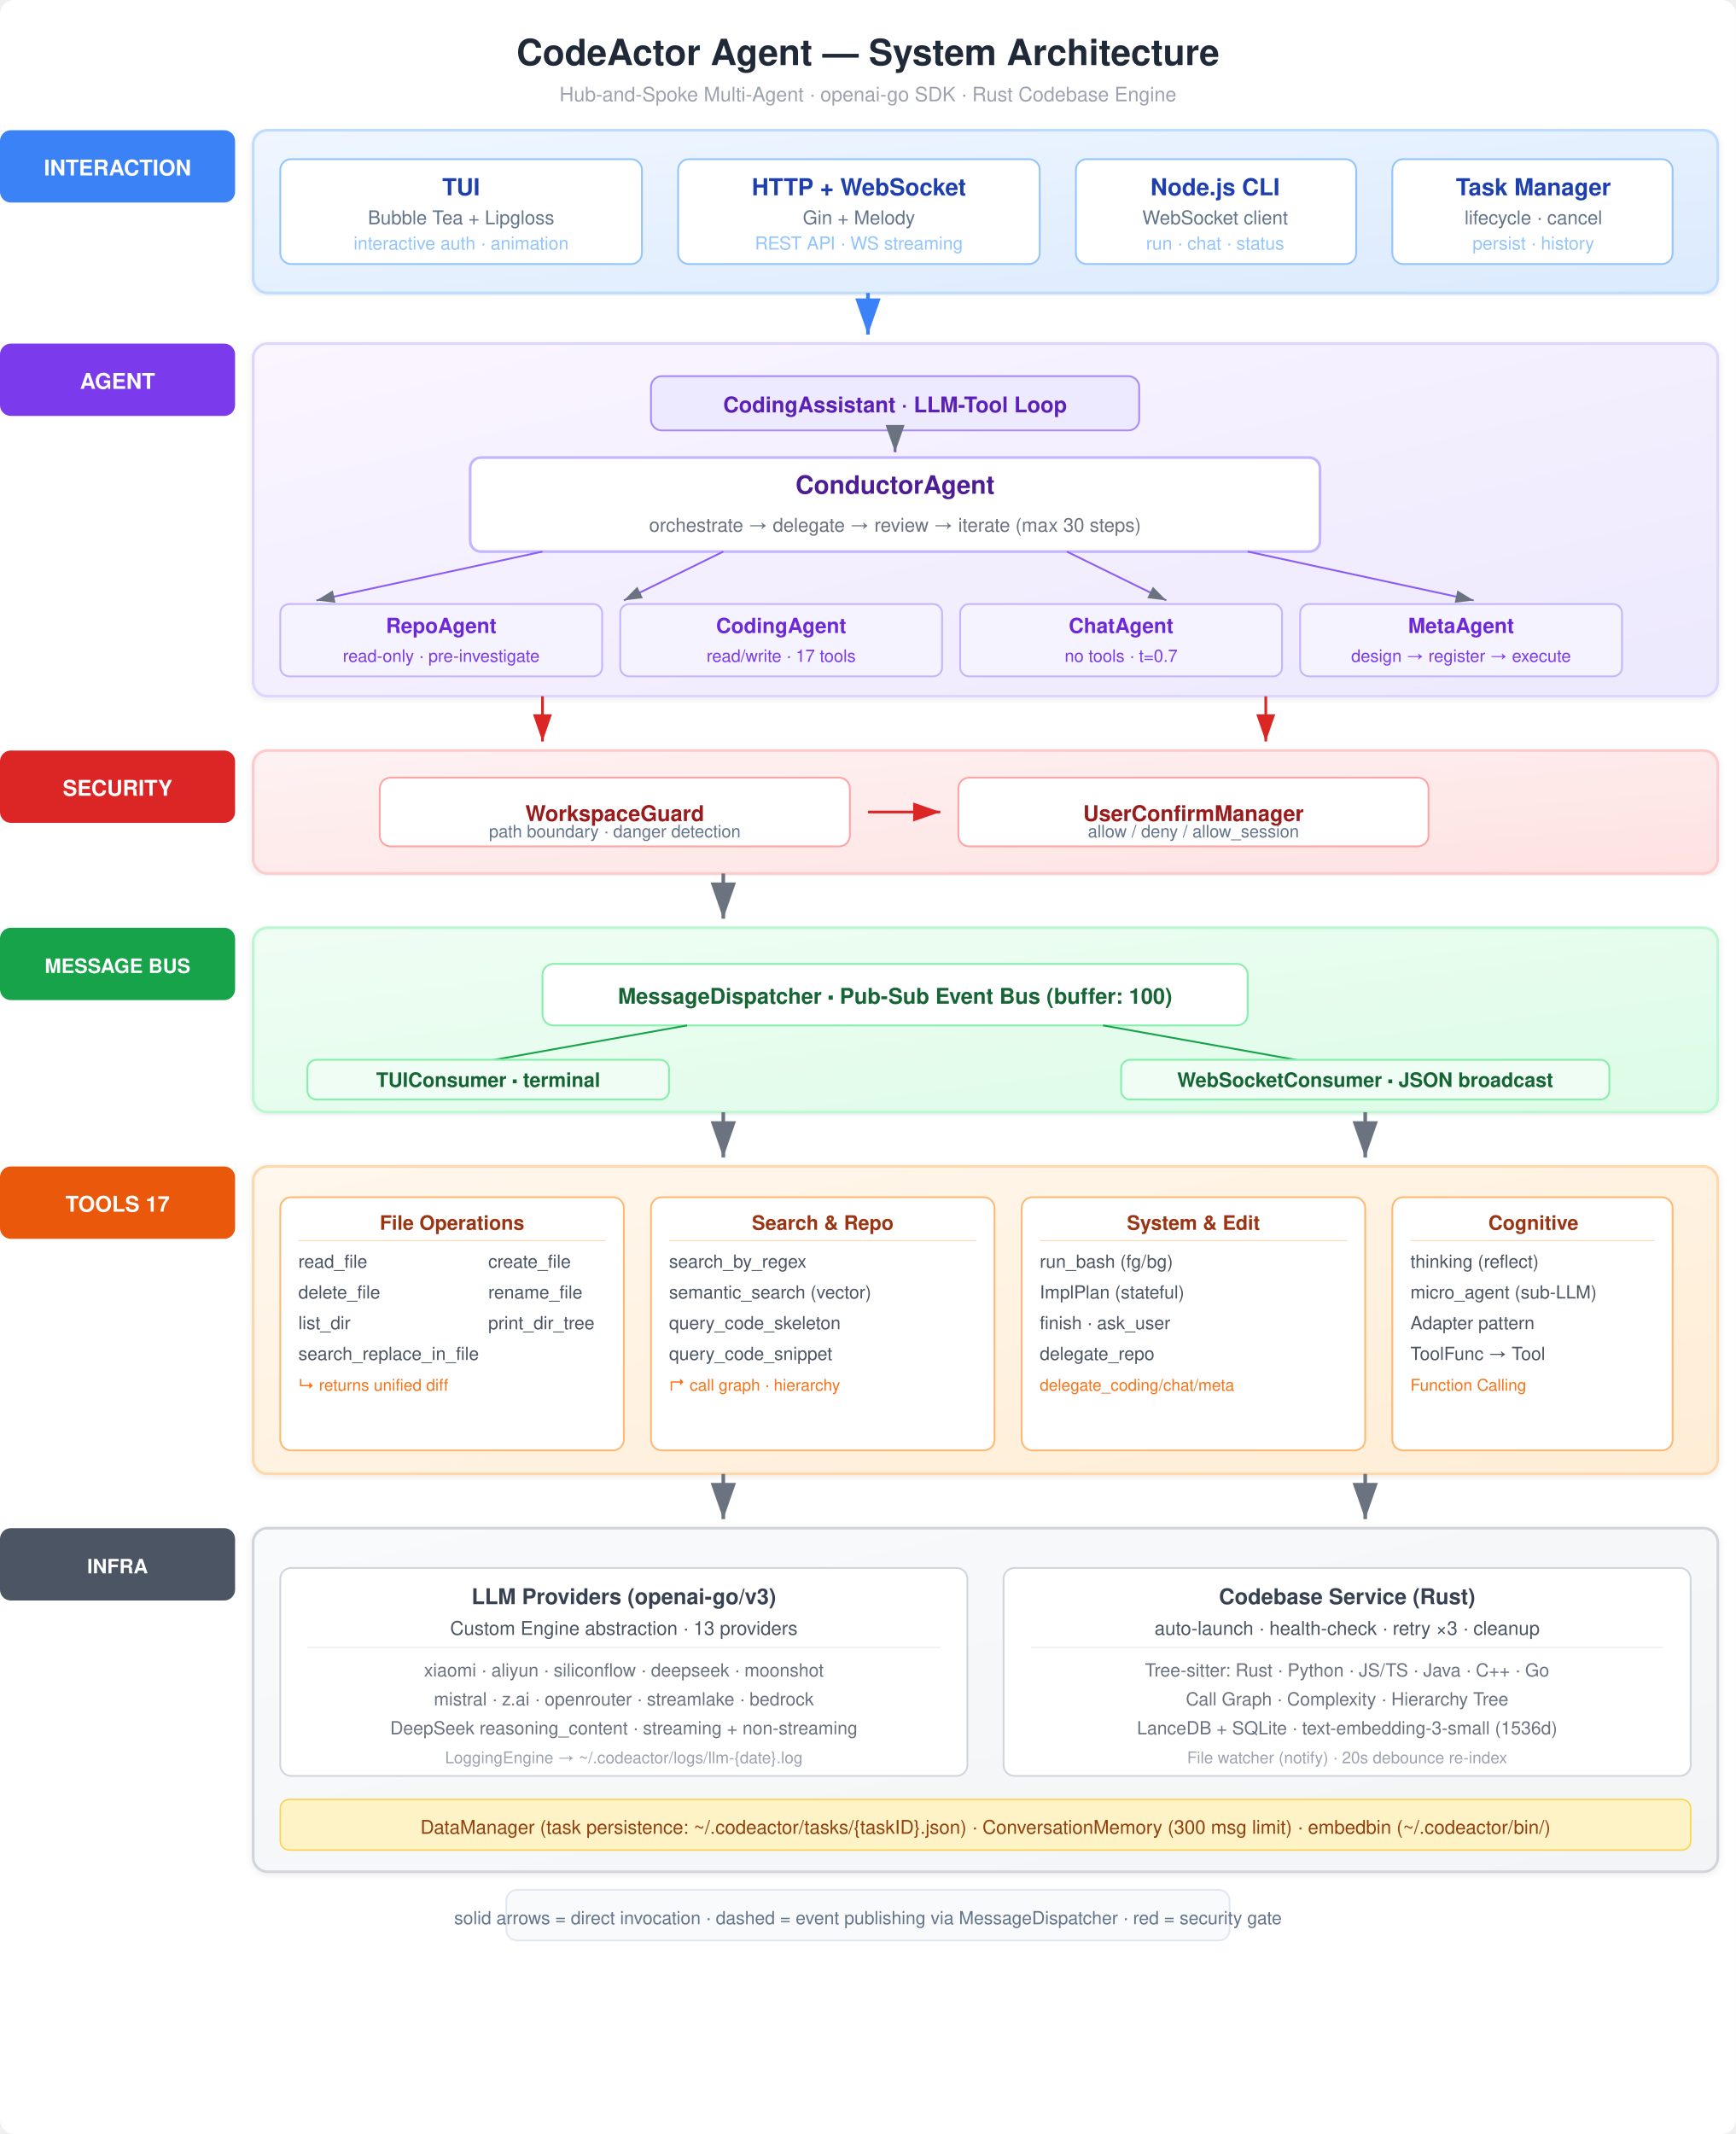
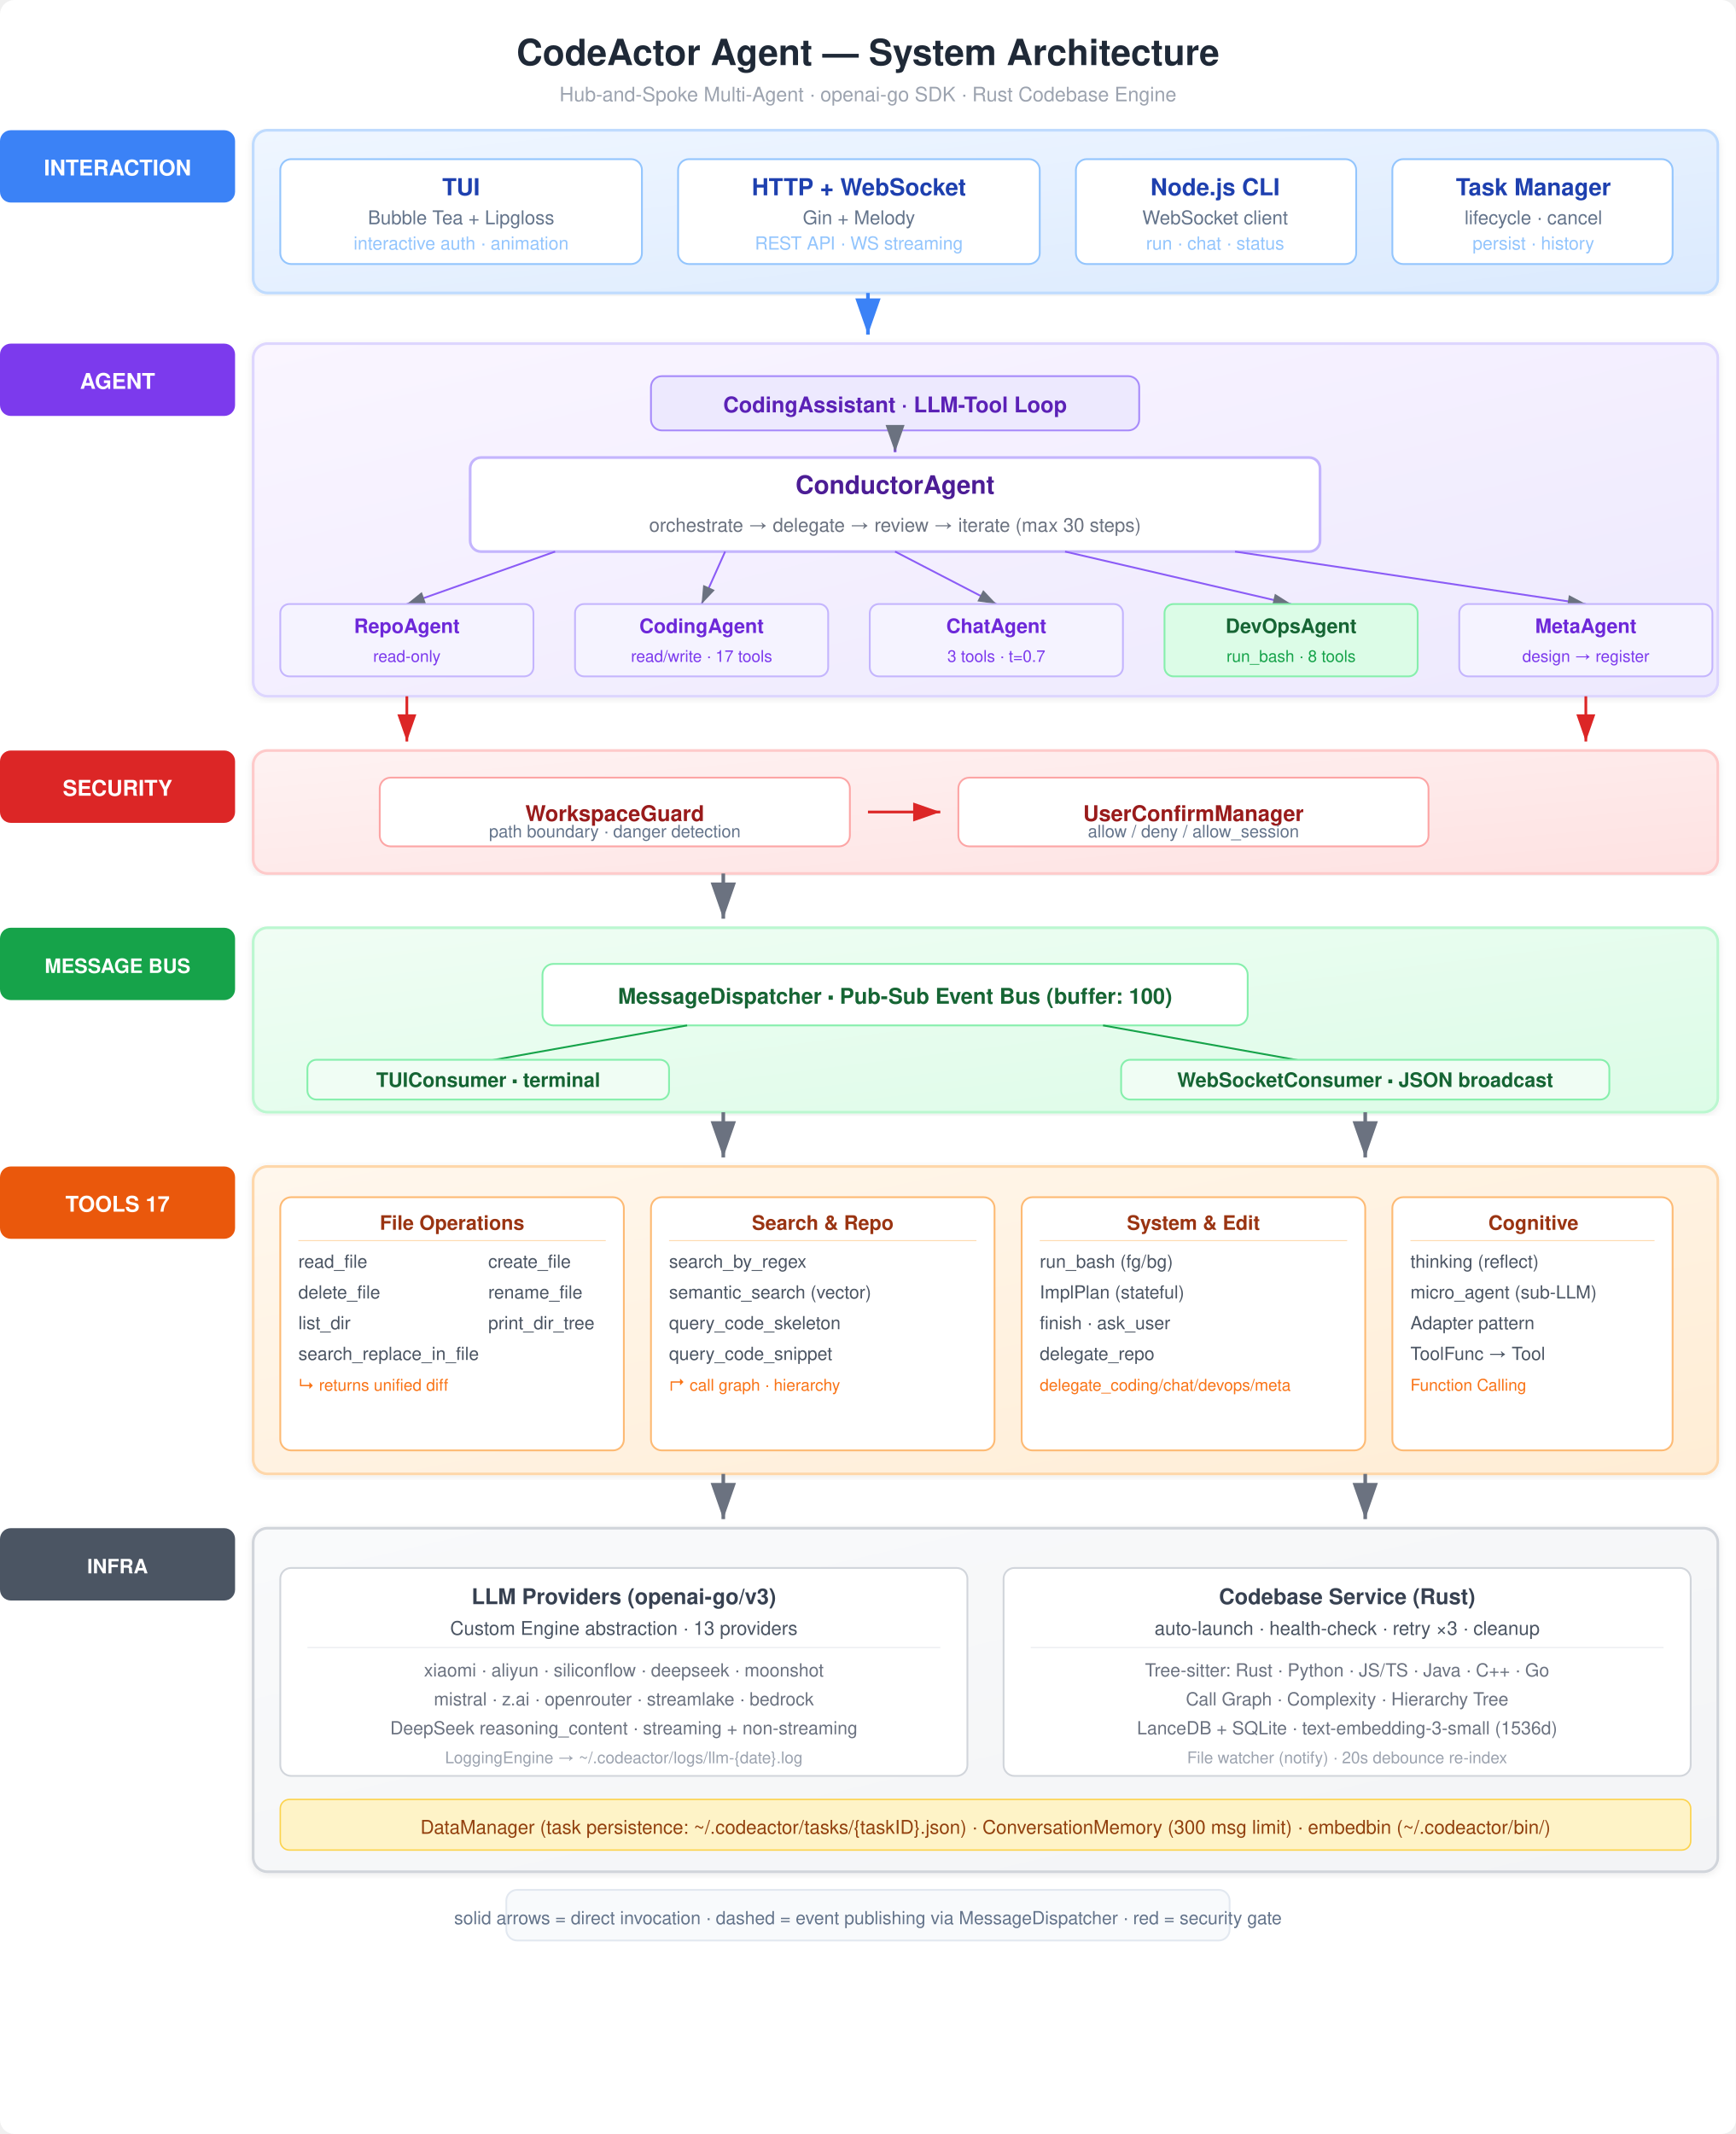
<svg xmlns="http://www.w3.org/2000/svg" viewBox="0 0 960 1180" font-family="-apple-system, BlinkMacSystemFont, 'Segoe UI', Helvetica, Arial, sans-serif">
  <defs>
    <marker id="arrow" markerWidth="10" markerHeight="7" refX="10" refY="3.5" orient="auto">
      <polygon points="0 0, 10 3.5, 0 7" fill="#6b7280" />
    </marker>
    <marker id="arrow-blue" markerWidth="10" markerHeight="7" refX="10" refY="3.5" orient="auto">
      <polygon points="0 0, 10 3.5, 0 7" fill="#3b82f6" />
    </marker>
    <marker id="arrow-purple" markerWidth="10" markerHeight="7" refX="10" refY="3.5" orient="auto">
      <polygon points="0 0, 10 3.5, 0 7" fill="#7c3aed" />
    </marker>
    <marker id="arrow-red" markerWidth="10" markerHeight="7" refX="10" refY="3.5" orient="auto">
      <polygon points="0 0, 10 3.5, 0 7" fill="#dc2626" />
    </marker>
    <linearGradient id="grad-interaction" x1="0" y1="0" x2="1" y2="1">
      <stop offset="0%" stop-color="#eff6ff" />
      <stop offset="100%" stop-color="#dbeafe" />
    </linearGradient>
    <linearGradient id="grad-agent" x1="0" y1="0" x2="1" y2="1">
      <stop offset="0%" stop-color="#faf5ff" />
      <stop offset="100%" stop-color="#ede9fe" />
    </linearGradient>
    <linearGradient id="grad-security" x1="0" y1="0" x2="1" y2="1">
      <stop offset="0%" stop-color="#fef2f2" />
      <stop offset="100%" stop-color="#fee2e2" />
    </linearGradient>
    <linearGradient id="grad-msg" x1="0" y1="0" x2="1" y2="1">
      <stop offset="0%" stop-color="#f0fdf4" />
      <stop offset="100%" stop-color="#dcfce7" />
    </linearGradient>
    <linearGradient id="grad-tool" x1="0" y1="0" x2="1" y2="1">
      <stop offset="0%" stop-color="#fff7ed" />
      <stop offset="100%" stop-color="#ffedd5" />
    </linearGradient>
    <linearGradient id="grad-infra" x1="0" y1="0" x2="1" y2="1">
      <stop offset="0%" stop-color="#f9fafb" />
      <stop offset="100%" stop-color="#f3f4f6" />
    </linearGradient>
    <filter id="shadow" x="-2%" y="-2%" width="104%" height="104%">
      <feDropShadow dx="0" dy="1" stdDeviation="2" flood-opacity="0.08" />
    </filter>
  </defs>
  <rect width="960" height="1180" fill="#ffffff" rx="8" />
  <text x="480" y="36" text-anchor="middle" font-size="20" font-weight="700" fill="#1f2937">CodeActor Agent — System Architecture</text>
  <text x="480" y="56" text-anchor="middle" font-size="11" fill="#9ca3af">Hub-and-Spoke Multi-Agent · openai-go SDK · Rust Codebase Engine</text>
  <rect x="140" y="72" width="810" height="90" rx="8" fill="url(#grad-interaction)" stroke="#bfdbfe" stroke-width="1.5" filter="url(#shadow)" />
  <rect x="0" y="72" width="130" height="40" rx="6" fill="#3b82f6" />
  <text x="65" y="97" text-anchor="middle" font-size="12" font-weight="700" fill="#fff">INTERACTION</text>
  <rect x="155" y="88" width="200" height="58" rx="6" fill="#fff" stroke="#93c5fd" stroke-width="1" />
  <text x="255" y="108" text-anchor="middle" font-size="13" font-weight="600" fill="#1e40af">TUI</text>
  <text x="255" y="124" text-anchor="middle" font-size="10.5" fill="#64748b">Bubble Tea + Lipgloss</text>
  <text x="255" y="138" text-anchor="middle" font-size="10" fill="#93c5fd">interactive auth · animation</text>
  <rect x="375" y="88" width="200" height="58" rx="6" fill="#fff" stroke="#93c5fd" stroke-width="1" />
  <text x="475" y="108" text-anchor="middle" font-size="13" font-weight="600" fill="#1e40af">HTTP + WebSocket</text>
  <text x="475" y="124" text-anchor="middle" font-size="10.5" fill="#64748b">Gin + Melody</text>
  <text x="475" y="138" text-anchor="middle" font-size="10" fill="#93c5fd">REST API · WS streaming</text>
  <rect x="595" y="88" width="155" height="58" rx="6" fill="#fff" stroke="#93c5fd" stroke-width="1" />
  <text x="672" y="108" text-anchor="middle" font-size="13" font-weight="600" fill="#1e40af">Node.js CLI</text>
  <text x="672" y="124" text-anchor="middle" font-size="10.5" fill="#64748b">WebSocket client</text>
  <text x="672" y="138" text-anchor="middle" font-size="10" fill="#93c5fd">run · chat · status</text>
  <rect x="770" y="88" width="155" height="58" rx="6" fill="#fff" stroke="#93c5fd" stroke-width="1" />
  <text x="848" y="108" text-anchor="middle" font-size="13" font-weight="600" fill="#1e40af">Task Manager</text>
  <text x="848" y="124" text-anchor="middle" font-size="10.5" fill="#64748b">lifecycle · cancel</text>
  <text x="848" y="138" text-anchor="middle" font-size="10" fill="#93c5fd">persist · history</text>
  <line x1="480" y1="162" x2="480" y2="185" stroke="#3b82f6" stroke-width="2" marker-end="url(#arrow-blue)" />
  <rect x="140" y="190" width="810" height="195" rx="8" fill="url(#grad-agent)" stroke="#ddd6fe" stroke-width="1.5" filter="url(#shadow)" />
  <rect x="0" y="190" width="130" height="40" rx="6" fill="#7c3aed" />
  <text x="65" y="215" text-anchor="middle" font-size="12" font-weight="700" fill="#fff">AGENT</text>
  <rect x="360" y="208" width="270" height="30" rx="6" fill="#ede9fe" stroke="#a78bfa" stroke-width="1" />
  <text x="495" y="228" text-anchor="middle" font-size="12" font-weight="600" fill="#5b21b6">CodingAssistant · LLM-Tool Loop</text>
  <line x1="495" y1="238" x2="495" y2="250" stroke="#7c3aed" stroke-width="1.5" marker-end="url(#arrow)" />
  <rect x="260" y="253" width="470" height="52" rx="6" fill="#fff" stroke="#c4b5fd" stroke-width="1.5" />
  <text x="495" y="273" text-anchor="middle" font-size="14" font-weight="700" fill="#4c1d95">ConductorAgent</text>
  <text x="495" y="294" text-anchor="middle" font-size="10.5" fill="#6b7280">orchestrate → delegate → review → iterate (max 30 steps)</text>
-   <line x1="300" y1="305" x2="175" y2="332" stroke="#8b5cf6" stroke-width="1" marker-end="url(#arrow)" />
-   <line x1="400" y1="305" x2="345" y2="332" stroke="#8b5cf6" stroke-width="1" marker-end="url(#arrow)" />
-   <line x1="590" y1="305" x2="645" y2="332" stroke="#8b5cf6" stroke-width="1" marker-end="url(#arrow)" />
-   <line x1="690" y1="305" x2="815" y2="332" stroke="#8b5cf6" stroke-width="1" marker-end="url(#arrow)" />
-   <rect x="155" y="334" width="178" height="40" rx="5" fill="#f5f3ff" stroke="#c4b5fd" stroke-width="1" />
-   <text x="244" y="350" text-anchor="middle" font-size="11.5" font-weight="600" fill="#6d28d9">RepoAgent</text>
-   <text x="244" y="366" text-anchor="middle" font-size="9.5" fill="#7c3aed">read-only · pre-investigate</text>
-   <rect x="343" y="334" width="178" height="40" rx="5" fill="#f5f3ff" stroke="#c4b5fd" stroke-width="1" />
-   <text x="432" y="350" text-anchor="middle" font-size="11.5" font-weight="600" fill="#6d28d9">CodingAgent</text>
-   <text x="432" y="366" text-anchor="middle" font-size="9.5" fill="#7c3aed">read/write · 17 tools</text>
-   <rect x="531" y="334" width="178" height="40" rx="5" fill="#f5f3ff" stroke="#c4b5fd" stroke-width="1" />
-   <text x="620" y="350" text-anchor="middle" font-size="11.5" font-weight="600" fill="#6d28d9">ChatAgent</text>
-   <text x="620" y="366" text-anchor="middle" font-size="9.5" fill="#7c3aed">no tools · t=0.7</text>
-   <rect x="719" y="334" width="178" height="40" rx="5" fill="#f5f3ff" stroke="#c4b5fd" stroke-width="1" />
-   <text x="808" y="350" text-anchor="middle" font-size="11.5" font-weight="600" fill="#6d28d9">MetaAgent</text>
-   <text x="808" y="366" text-anchor="middle" font-size="9.5" fill="#7c3aed">design → register → execute</text>
-   <line x1="300" y1="385" x2="300" y2="410" stroke="#dc2626" stroke-width="1.5" marker-end="url(#arrow-red)" />
-   <line x1="700" y1="385" x2="700" y2="410" stroke="#dc2626" stroke-width="1.5" marker-end="url(#arrow-red)" />
+   <line x1="307" y1="305" x2="225" y2="334" stroke="#8b5cf6" stroke-width="1" marker-end="url(#arrow)" />
+   <line x1="401" y1="305" x2="388" y2="334" stroke="#8b5cf6" stroke-width="1" marker-end="url(#arrow)" />
+   <line x1="495" y1="305" x2="551" y2="334" stroke="#8b5cf6" stroke-width="1" marker-end="url(#arrow)" />
+   <line x1="589" y1="305" x2="714" y2="334" stroke="#8b5cf6" stroke-width="1" marker-end="url(#arrow)" />
+   <line x1="683" y1="305" x2="877" y2="334" stroke="#8b5cf6" stroke-width="1" marker-end="url(#arrow)" />
+   <rect x="155" y="334" width="140" height="40" rx="5" fill="#f5f3ff" stroke="#c4b5fd" stroke-width="1" />
+   <text x="225" y="350" text-anchor="middle" font-size="11" font-weight="600" fill="#6d28d9">RepoAgent</text>
+   <text x="225" y="366" text-anchor="middle" font-size="9" fill="#7c3aed">read-only</text>
+   <rect x="318" y="334" width="140" height="40" rx="5" fill="#f5f3ff" stroke="#c4b5fd" stroke-width="1" />
+   <text x="388" y="350" text-anchor="middle" font-size="11" font-weight="600" fill="#6d28d9">CodingAgent</text>
+   <text x="388" y="366" text-anchor="middle" font-size="9" fill="#7c3aed">read/write · 17 tools</text>
+   <rect x="481" y="334" width="140" height="40" rx="5" fill="#f5f3ff" stroke="#c4b5fd" stroke-width="1" />
+   <text x="551" y="350" text-anchor="middle" font-size="11" font-weight="600" fill="#6d28d9">ChatAgent</text>
+   <text x="551" y="366" text-anchor="middle" font-size="9" fill="#7c3aed">3 tools · t=0.7</text>
+   <rect x="644" y="334" width="140" height="40" rx="5" fill="#dcfce7" stroke="#86efac" stroke-width="1" />
+   <text x="714" y="350" text-anchor="middle" font-size="11" font-weight="600" fill="#166534">DevOpsAgent</text>
+   <text x="714" y="366" text-anchor="middle" font-size="9" fill="#16a34a">run_bash · 8 tools</text>
+   <rect x="807" y="334" width="140" height="40" rx="5" fill="#f5f3ff" stroke="#c4b5fd" stroke-width="1" />
+   <text x="877" y="350" text-anchor="middle" font-size="11" font-weight="600" fill="#6d28d9">MetaAgent</text>
+   <text x="877" y="366" text-anchor="middle" font-size="9" fill="#7c3aed">design → register</text>
+   <line x1="225" y1="385" x2="225" y2="410" stroke="#dc2626" stroke-width="1.5" marker-end="url(#arrow-red)" />
+   <line x1="877" y1="385" x2="877" y2="410" stroke="#dc2626" stroke-width="1.5" marker-end="url(#arrow-red)" />
  <rect x="140" y="415" width="810" height="68" rx="8" fill="url(#grad-security)" stroke="#fecaca" stroke-width="1.5" filter="url(#shadow)" />
  <rect x="0" y="415" width="130" height="40" rx="6" fill="#dc2626" />
  <text x="65" y="440" text-anchor="middle" font-size="12" font-weight="700" fill="#fff">SECURITY</text>
  <rect x="210" y="430" width="260" height="38" rx="6" fill="#fff" stroke="#fca5a5" stroke-width="1" />
  <text x="340" y="454" text-anchor="middle" font-size="12" font-weight="600" fill="#991b1b">WorkspaceGuard</text>
  <text x="340" y="463" text-anchor="middle" font-size="9.5" fill="#64748b">path boundary · danger detection</text>
  <line x1="480" y1="449" x2="520" y2="449" stroke="#dc2626" stroke-width="1.5" marker-end="url(#arrow-red)" />
  <rect x="530" y="430" width="260" height="38" rx="6" fill="#fff" stroke="#fca5a5" stroke-width="1" />
  <text x="660" y="454" text-anchor="middle" font-size="12" font-weight="600" fill="#991b1b">UserConfirmManager</text>
  <text x="660" y="463" text-anchor="middle" font-size="9.5" fill="#64748b">allow / deny / allow_session</text>
  <line x1="400" y1="483" x2="400" y2="508" stroke="#6b7280" stroke-width="2" marker-end="url(#arrow)" />
  <rect x="140" y="513" width="810" height="102" rx="8" fill="url(#grad-msg)" stroke="#bbf7d0" stroke-width="1.5" filter="url(#shadow)" />
  <rect x="0" y="513" width="130" height="40" rx="6" fill="#16a34a" />
  <text x="65" y="538" text-anchor="middle" font-size="11" font-weight="700" fill="#fff">MESSAGE BUS</text>
  <rect x="300" y="533" width="390" height="34" rx="6" fill="#fff" stroke="#86efac" stroke-width="1" />
  <text x="495" y="555" text-anchor="middle" font-size="12" font-weight="600" fill="#166534">MessageDispatcher ⬝ Pub-Sub Event Bus (buffer: 100)</text>
  <line x1="380" y1="567" x2="240" y2="592" stroke="#16a34a" stroke-width="1" marker-end="url(#arrow)" />
  <line x1="610" y1="567" x2="750" y2="592" stroke="#16a34a" stroke-width="1" marker-end="url(#arrow)" />
  <rect x="170" y="586" width="200" height="22" rx="5" fill="#f0fdf4" stroke="#86efac" stroke-width="1" />
  <text x="270" y="601" text-anchor="middle" font-size="11" font-weight="600" fill="#166534">TUIConsumer ⬝ terminal</text>
  <rect x="620" y="586" width="270" height="22" rx="5" fill="#f0fdf4" stroke="#86efac" stroke-width="1" />
  <text x="755" y="601" text-anchor="middle" font-size="11" font-weight="600" fill="#166534">WebSocketConsumer ⬝ JSON broadcast</text>
  <line x1="400" y1="615" x2="400" y2="640" stroke="#6b7280" stroke-width="2" marker-end="url(#arrow)" />
  <line x1="755" y1="615" x2="755" y2="640" stroke="#6b7280" stroke-width="2" marker-end="url(#arrow)" />
  <rect x="140" y="645" width="810" height="170" rx="8" fill="url(#grad-tool)" stroke="#fed7aa" stroke-width="1.5" filter="url(#shadow)" />
  <rect x="0" y="645" width="130" height="40" rx="6" fill="#ea580c" />
  <text x="65" y="670" text-anchor="middle" font-size="12" font-weight="700" fill="#fff">TOOLS 17</text>
  <rect x="155" y="662" width="190" height="140" rx="6" fill="#fff" stroke="#fdba74" stroke-width="1" />
  <text x="250" y="680" text-anchor="middle" font-size="11" font-weight="700" fill="#9a3412">File Operations</text>
  <line x1="165" y1="686" x2="335" y2="686" stroke="#fed7aa" stroke-width="0.5" />
  <text x="165" y="701" font-size="10" fill="#4b5563">read_file</text>
  <text x="270" y="701" font-size="10" fill="#4b5563">create_file</text>
  <text x="165" y="718" font-size="10" fill="#4b5563">delete_file</text>
  <text x="270" y="718" font-size="10" fill="#4b5563">rename_file</text>
  <text x="165" y="735" font-size="10" fill="#4b5563">list_dir</text>
  <text x="270" y="735" font-size="10" fill="#4b5563">print_dir_tree</text>
  <text x="165" y="752" font-size="10" fill="#4b5563">search_replace_in_file</text>
  <text x="165" y="769" font-size="9" fill="#f97316">↳ returns unified diff</text>
  <rect x="360" y="662" width="190" height="140" rx="6" fill="#fff" stroke="#fdba74" stroke-width="1" />
  <text x="455" y="680" text-anchor="middle" font-size="11" font-weight="700" fill="#9a3412">Search &amp; Repo</text>
  <line x1="370" y1="686" x2="540" y2="686" stroke="#fed7aa" stroke-width="0.5" />
  <text x="370" y="701" font-size="10" fill="#4b5563">search_by_regex</text>
  <text x="370" y="718" font-size="10" fill="#4b5563">semantic_search (vector)</text>
  <text x="370" y="735" font-size="10" fill="#4b5563">query_code_skeleton</text>
  <text x="370" y="752" font-size="10" fill="#4b5563">query_code_snippet</text>
  <text x="370" y="769" font-size="9" fill="#f97316">↱ call graph · hierarchy</text>
  <rect x="565" y="662" width="190" height="140" rx="6" fill="#fff" stroke="#fdba74" stroke-width="1" />
  <text x="660" y="680" text-anchor="middle" font-size="11" font-weight="700" fill="#9a3412">System &amp; Edit</text>
  <line x1="575" y1="686" x2="745" y2="686" stroke="#fed7aa" stroke-width="0.5" />
  <text x="575" y="701" font-size="10" fill="#4b5563">run_bash (fg/bg)</text>
  <text x="575" y="718" font-size="10" fill="#4b5563">ImplPlan (stateful)</text>
  <text x="575" y="735" font-size="10" fill="#4b5563">finish · ask_user</text>
  <text x="575" y="752" font-size="10" fill="#4b5563">delegate_repo</text>
-   <text x="575" y="769" font-size="9" fill="#f97316">delegate_coding/chat/meta</text>
+   <text x="575" y="769" font-size="9" fill="#f97316">delegate_coding/chat/devops/meta</text>
  <rect x="770" y="662" width="155" height="140" rx="6" fill="#fff" stroke="#fdba74" stroke-width="1" />
  <text x="848" y="680" text-anchor="middle" font-size="11" font-weight="700" fill="#9a3412">Cognitive</text>
  <line x1="780" y1="686" x2="915" y2="686" stroke="#fed7aa" stroke-width="0.5" />
  <text x="780" y="701" font-size="10" fill="#4b5563">thinking (reflect)</text>
  <text x="780" y="718" font-size="10" fill="#4b5563">micro_agent (sub-LLM)</text>
  <text x="780" y="735" font-size="10" fill="#4b5563">Adapter pattern</text>
  <text x="780" y="752" font-size="10" fill="#4b5563">ToolFunc → Tool</text>
  <text x="780" y="769" font-size="9" fill="#f97316">Function Calling</text>
  <line x1="400" y1="815" x2="400" y2="840" stroke="#6b7280" stroke-width="2" marker-end="url(#arrow)" />
  <line x1="755" y1="815" x2="755" y2="840" stroke="#6b7280" stroke-width="2" marker-end="url(#arrow)" />
  <rect x="140" y="845" width="810" height="190" rx="8" fill="url(#grad-infra)" stroke="#d1d5db" stroke-width="1.5" filter="url(#shadow)" />
  <rect x="0" y="845" width="130" height="40" rx="6" fill="#4b5563" />
  <text x="65" y="870" text-anchor="middle" font-size="11" font-weight="700" fill="#fff">INFRA</text>
  <rect x="155" y="867" width="380" height="115" rx="6" fill="#fff" stroke="#d1d5db" stroke-width="1" />
  <text x="345" y="887" text-anchor="middle" font-size="12" font-weight="700" fill="#374151">LLM Providers (openai-go/v3)</text>
  <text x="345" y="904" text-anchor="middle" font-size="10.5" fill="#4b5563">Custom Engine abstraction · 13 providers</text>
  <line x1="170" y1="911" x2="520" y2="911" stroke="#e5e7eb" stroke-width="0.5" />
  <text x="345" y="927" text-anchor="middle" font-size="10" fill="#6b7280">xiaomi · aliyun · siliconflow · deepseek · moonshot</text>
  <text x="345" y="943" text-anchor="middle" font-size="10" fill="#6b7280">mistral · z.ai · openrouter · streamlake · bedrock</text>
  <text x="345" y="959" text-anchor="middle" font-size="10" fill="#6b7280">DeepSeek reasoning_content · streaming + non-streaming</text>
  <text x="345" y="975" text-anchor="middle" font-size="9" fill="#9ca3af">LoggingEngine → ~/.codeactor/logs/llm-{date}.log</text>
  <rect x="555" y="867" width="380" height="115" rx="6" fill="#fff" stroke="#d1d5db" stroke-width="1" />
  <text x="745" y="887" text-anchor="middle" font-size="12" font-weight="700" fill="#374151">Codebase Service (Rust)</text>
  <text x="745" y="904" text-anchor="middle" font-size="10.5" fill="#4b5563">auto-launch · health-check · retry ×3 · cleanup</text>
  <line x1="570" y1="911" x2="920" y2="911" stroke="#e5e7eb" stroke-width="0.5" />
  <text x="745" y="927" text-anchor="middle" font-size="10" fill="#6b7280">Tree-sitter: Rust · Python · JS/TS · Java · C++ · Go</text>
  <text x="745" y="943" text-anchor="middle" font-size="10" fill="#6b7280">Call Graph · Complexity · Hierarchy Tree</text>
  <text x="745" y="959" text-anchor="middle" font-size="10" fill="#6b7280">LanceDB + SQLite · text-embedding-3-small (1536d)</text>
  <text x="745" y="975" text-anchor="middle" font-size="9" fill="#9ca3af">File watcher (notify) · 20s debounce re-index</text>
  <rect x="155" y="995" width="780" height="28" rx="5" fill="#fef3c7" stroke="#fcd34d" stroke-width="0.8" />
  <text x="545" y="1014" text-anchor="middle" font-size="10.5" fill="#92400e">DataManager (task persistence: ~/.codeactor/tasks/{taskID}.json) · ConversationMemory (300 msg limit) · embedbin (~/.codeactor/bin/)</text>
  <rect x="280" y="1045" width="400" height="28" rx="6" fill="#f8fafc" stroke="#e2e8f0" stroke-width="1" />
  <text x="480" y="1064" text-anchor="middle" font-size="10" fill="#64748b">solid arrows = direct invocation · dashed = event publishing via MessageDispatcher · red = security gate</text>
</svg>
